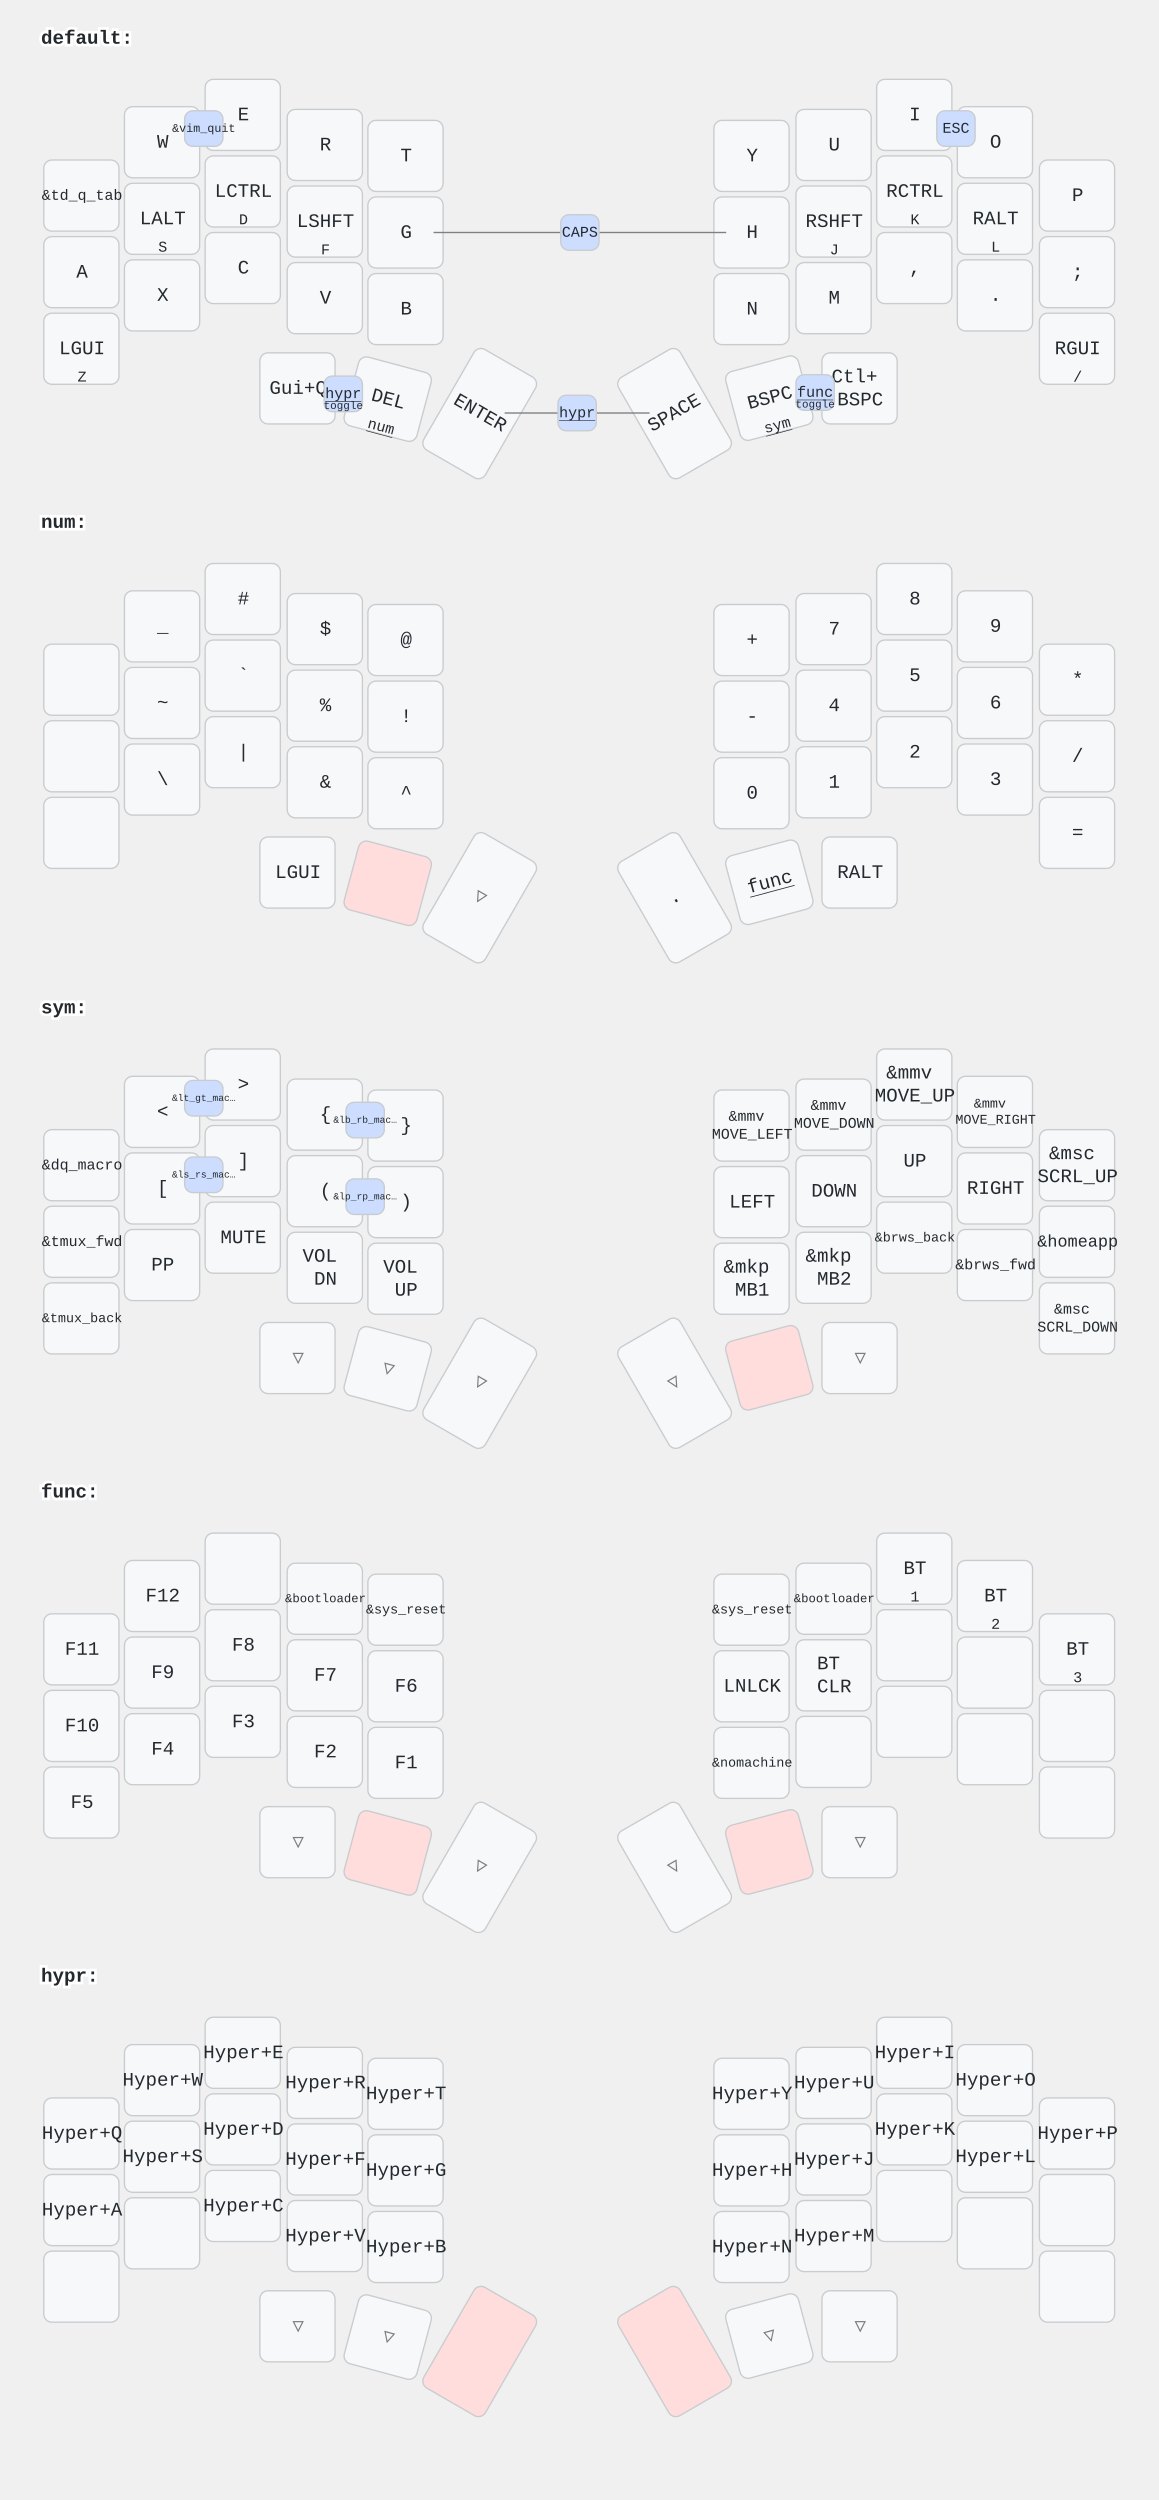
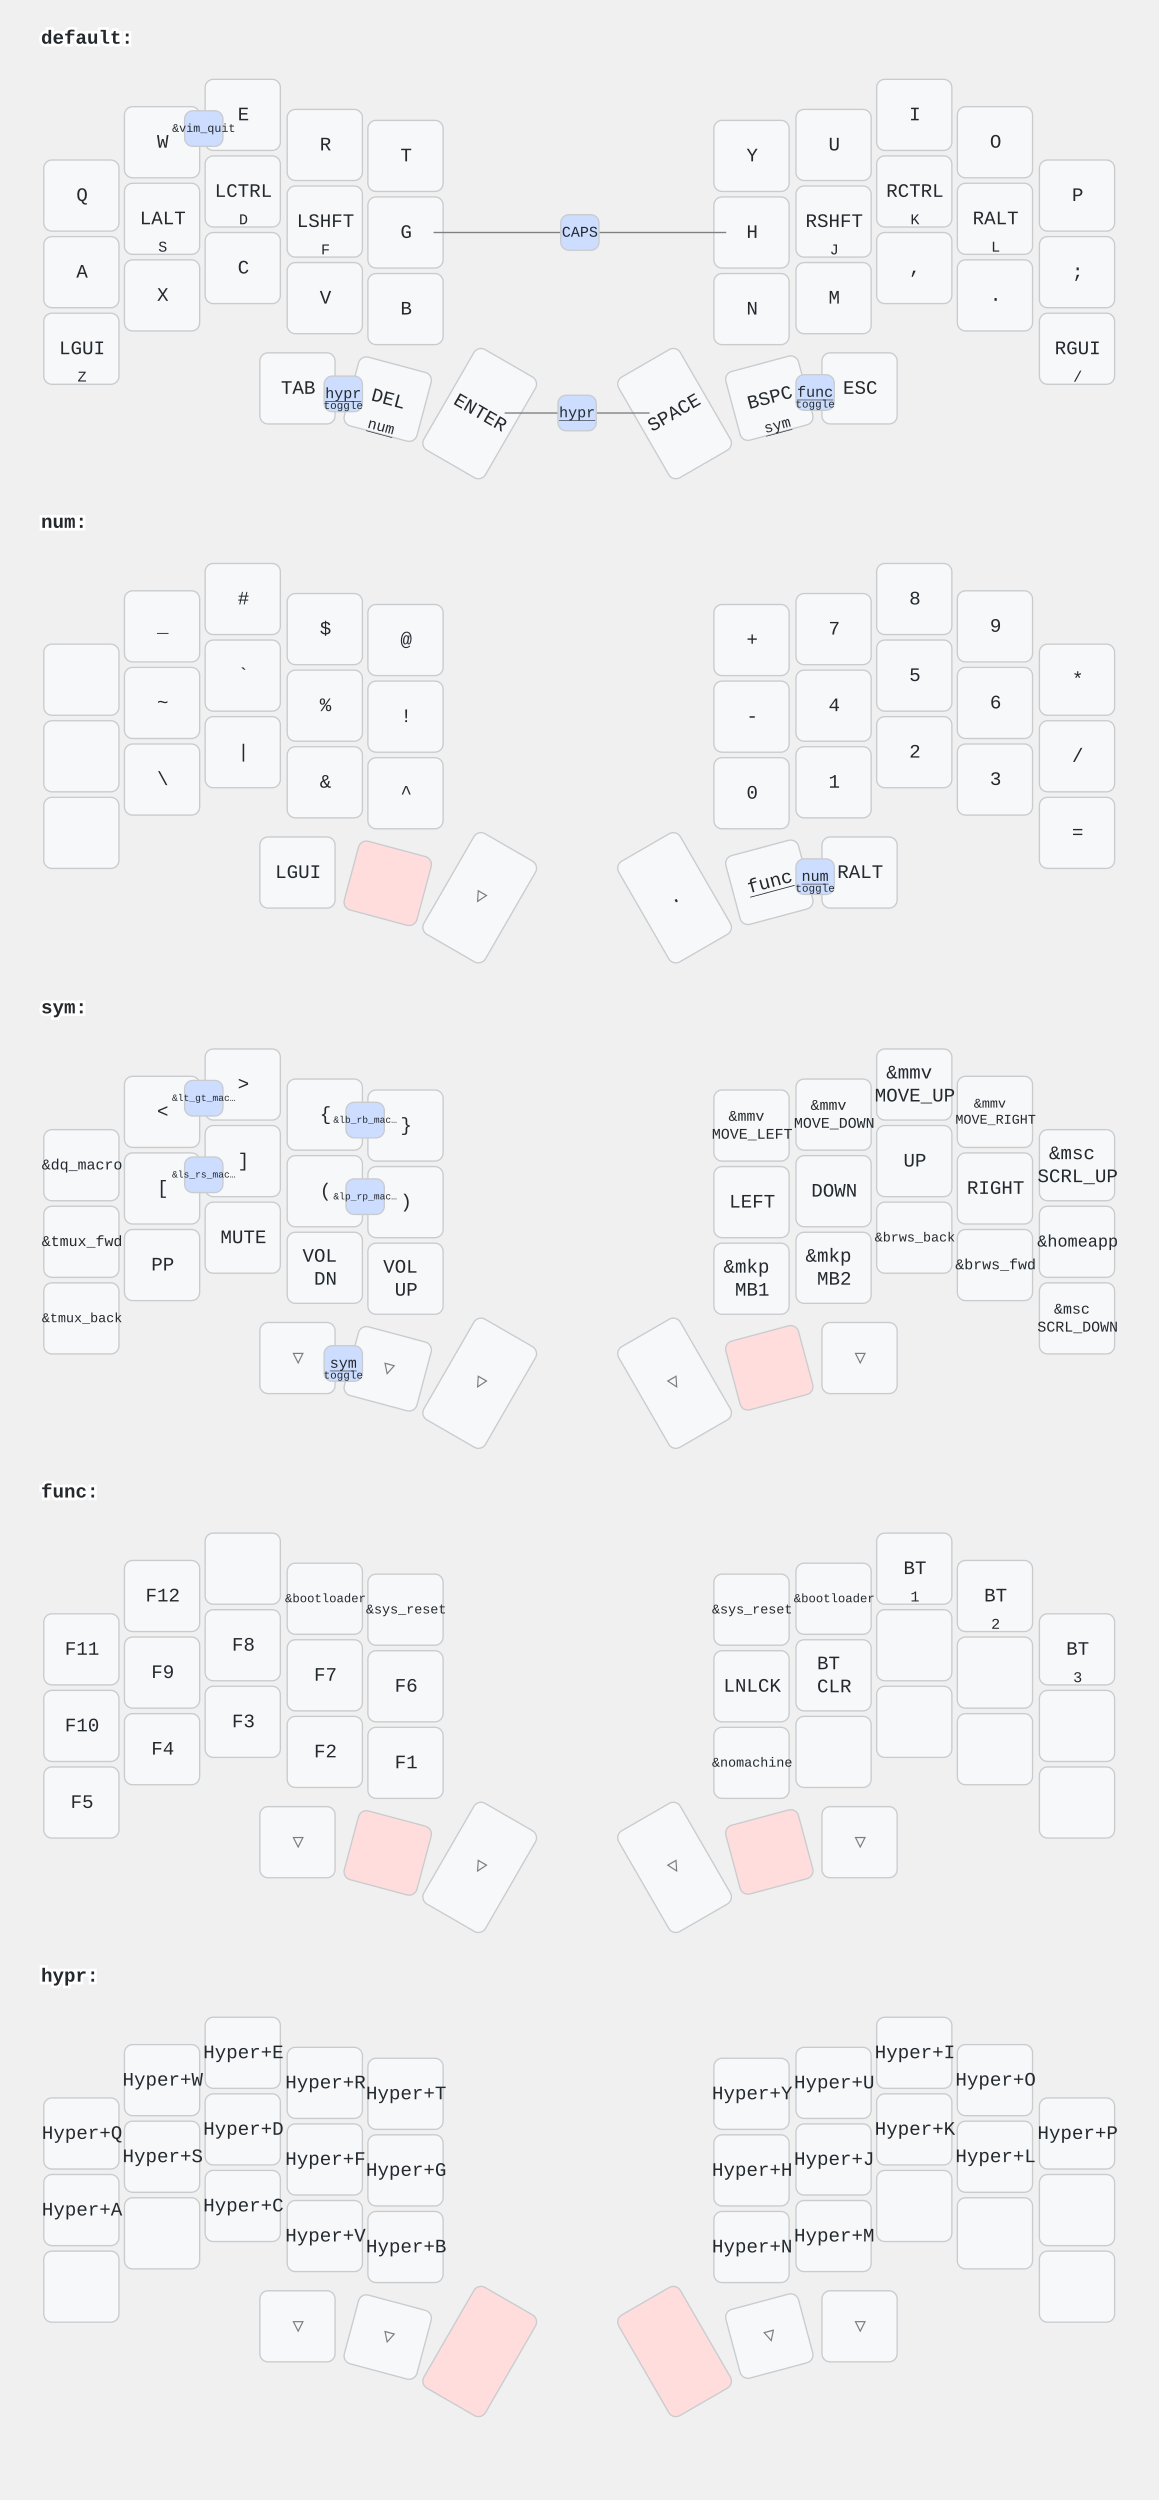
<svg xmlns="http://www.w3.org/2000/svg" width="847" height="1828" viewBox="0 0 847 1828" class="keymap">
  <style>/* inherit to force styles through use tags */
svg path {
    fill: inherit;
}

/* font and background color specifications */
svg.keymap {
    font-family: SFMono-Regular,Consolas,Liberation Mono,Menlo,monospace;
    font-size: 14px;
    font-kerning: normal;
    text-rendering: optimizeLegibility;
    fill: #24292e;
}

/* default key styling */
rect.key {
    fill: #f6f8fa;
}

rect.key, rect.combo {
    stroke: #c9cccf;
    stroke-width: 1;
}

/* default key side styling, only used is draw_key_sides is set */
rect.side {
    filter: brightness(90%);
}

/* color accent for combo boxes */
rect.combo, rect.combo-separate {
    fill: #cdf;
}

/* color accent for held keys */
rect.held, rect.combo.held {
    fill: #fdd;
}

/* color accent for ghost (optional) keys */
rect.ghost, rect.combo.ghost {
    stroke-dasharray: 4, 4;
    stroke-width: 2;
}

text {
    text-anchor: middle;
    dominant-baseline: middle;
}

/* styling for layer labels */
text.label {
    font-weight: bold;
    text-anchor: start;
    stroke: white;
    stroke-width: 4;
    paint-order: stroke;
}

/* styling for optional footer */
text.footer {
    text-anchor: end;
    dominant-baseline: auto;
    stroke: white;
    stroke-width: 4;
    paint-order: stroke;
}

/* styling for combo tap, and key non-tap label text */
text.combo, text.hold, text.shifted, text.left, text.right {
    font-size: 11px;
}

text.hold {
    text-anchor: middle;
    dominant-baseline: auto;
}

text.shifted {
    text-anchor: middle;
    dominant-baseline: hanging;
}

text.left {
    text-anchor: start;
}

text.right {
    text-anchor: end;
}

text.layer-activator {
    text-decoration: underline;
}

/* styling for hold/shifted label text in combo box */
text.combo.hold, text.combo.shifted, text.combo.left, text.combo.right {
    font-size: 8px;
}

/* lighter symbol for transparent keys */
text.trans {
    fill: #7b7e81;
}

/* styling for combo dendrons */
path.combo {
    stroke-width: 1;
    stroke: gray;
    fill: none;
}

/* Start Tabler Icons Cleanup */
/* cannot use height/width with glyphs */
.icon-tabler &gt; path {
    fill: inherit;
    stroke: inherit;
    stroke-width: 2;
}
/* hide tabler's default box */
.icon-tabler &gt; path[stroke="none"][fill="none"] {
    visibility: hidden;
}
/* End Tabler Icons Cleanup */
</style>
  <g transform="translate(30, 0)" class="layer-default">
    <text x="0" y="28" class="label" id="default">default:</text>
    <g transform="translate(0, 56)">
      <g transform="translate(30, 87)" class="key keypos-0">
        <rect rx="6" ry="6" x="-28" y="-26" width="55" height="52" class="key" />
-         <text x="0" y="0" class="key tap">
-           <tspan style="font-size: 78%">&amp;td_q_tab</tspan>
-         </text>
+         <text x="0" y="0" class="key tap">Q</text>
      </g>
      <g transform="translate(89, 48)" class="key keypos-1">
        <rect rx="6" ry="6" x="-28" y="-26" width="55" height="52" class="key" />
        <text x="0" y="0" class="key tap">W</text>
      </g>
      <g transform="translate(148, 28)" class="key keypos-2">
        <rect rx="6" ry="6" x="-28" y="-26" width="55" height="52" class="key" />
        <text x="0" y="0" class="key tap">E</text>
      </g>
      <g transform="translate(208, 50)" class="key keypos-3">
        <rect rx="6" ry="6" x="-28" y="-26" width="55" height="52" class="key" />
        <text x="0" y="0" class="key tap">R</text>
      </g>
      <g transform="translate(267, 58)" class="key keypos-4">
        <rect rx="6" ry="6" x="-28" y="-26" width="55" height="52" class="key" />
        <text x="0" y="0" class="key tap">T</text>
      </g>
      <g transform="translate(520, 58)" class="key keypos-5">
        <rect rx="6" ry="6" x="-28" y="-26" width="55" height="52" class="key" />
        <text x="0" y="0" class="key tap">Y</text>
      </g>
      <g transform="translate(580, 50)" class="key keypos-6">
        <rect rx="6" ry="6" x="-28" y="-26" width="55" height="52" class="key" />
        <text x="0" y="0" class="key tap">U</text>
      </g>
      <g transform="translate(639, 28)" class="key keypos-7">
        <rect rx="6" ry="6" x="-28" y="-26" width="55" height="52" class="key" />
        <text x="0" y="0" class="key tap">I</text>
      </g>
      <g transform="translate(698, 48)" class="key keypos-8">
        <rect rx="6" ry="6" x="-28" y="-26" width="55" height="52" class="key" />
        <text x="0" y="0" class="key tap">O</text>
      </g>
      <g transform="translate(758, 87)" class="key keypos-9">
        <rect rx="6" ry="6" x="-28" y="-26" width="55" height="52" class="key" />
        <text x="0" y="0" class="key tap">P</text>
      </g>
      <g transform="translate(30, 143)" class="key keypos-10">
        <rect rx="6" ry="6" x="-28" y="-26" width="55" height="52" class="key" />
        <text x="0" y="0" class="key tap">A</text>
      </g>
      <g transform="translate(89, 104)" class="key keypos-11">
        <rect rx="6" ry="6" x="-28" y="-26" width="55" height="52" class="key" />
        <text x="0" y="0" class="key tap">LALT</text>
        <text x="0" y="24" class="key hold">S</text>
      </g>
      <g transform="translate(148, 84)" class="key keypos-12">
        <rect rx="6" ry="6" x="-28" y="-26" width="55" height="52" class="key" />
        <text x="0" y="0" class="key tap">LCTRL</text>
        <text x="0" y="24" class="key hold">D</text>
      </g>
      <g transform="translate(208, 106)" class="key keypos-13">
        <rect rx="6" ry="6" x="-28" y="-26" width="55" height="52" class="key" />
        <text x="0" y="0" class="key tap">LSHFT</text>
        <text x="0" y="24" class="key hold">F</text>
      </g>
      <g transform="translate(267, 114)" class="key keypos-14">
        <rect rx="6" ry="6" x="-28" y="-26" width="55" height="52" class="key" />
        <text x="0" y="0" class="key tap">G</text>
      </g>
      <g transform="translate(520, 114)" class="key keypos-15">
        <rect rx="6" ry="6" x="-28" y="-26" width="55" height="52" class="key" />
        <text x="0" y="0" class="key tap">H</text>
      </g>
      <g transform="translate(580, 106)" class="key keypos-16">
        <rect rx="6" ry="6" x="-28" y="-26" width="55" height="52" class="key" />
        <text x="0" y="0" class="key tap">RSHFT</text>
        <text x="0" y="24" class="key hold">J</text>
      </g>
      <g transform="translate(639, 84)" class="key keypos-17">
        <rect rx="6" ry="6" x="-28" y="-26" width="55" height="52" class="key" />
        <text x="0" y="0" class="key tap">RCTRL</text>
        <text x="0" y="24" class="key hold">K</text>
      </g>
      <g transform="translate(698, 104)" class="key keypos-18">
        <rect rx="6" ry="6" x="-28" y="-26" width="55" height="52" class="key" />
        <text x="0" y="0" class="key tap">RALT</text>
        <text x="0" y="24" class="key hold">L</text>
      </g>
      <g transform="translate(758, 143)" class="key keypos-19">
        <rect rx="6" ry="6" x="-28" y="-26" width="55" height="52" class="key" />
        <text x="0" y="0" class="key tap">;</text>
      </g>
      <g transform="translate(30, 199)" class="key keypos-20">
        <rect rx="6" ry="6" x="-28" y="-26" width="55" height="52" class="key" />
        <text x="0" y="0" class="key tap">LGUI</text>
        <text x="0" y="24" class="key hold">Z</text>
      </g>
      <g transform="translate(89, 160)" class="key keypos-21">
        <rect rx="6" ry="6" x="-28" y="-26" width="55" height="52" class="key" />
        <text x="0" y="0" class="key tap">X</text>
      </g>
      <g transform="translate(148, 140)" class="key keypos-22">
        <rect rx="6" ry="6" x="-28" y="-26" width="55" height="52" class="key" />
        <text x="0" y="0" class="key tap">C</text>
      </g>
      <g transform="translate(208, 162)" class="key keypos-23">
        <rect rx="6" ry="6" x="-28" y="-26" width="55" height="52" class="key" />
        <text x="0" y="0" class="key tap">V</text>
      </g>
      <g transform="translate(267, 170)" class="key keypos-24">
        <rect rx="6" ry="6" x="-28" y="-26" width="55" height="52" class="key" />
        <text x="0" y="0" class="key tap">B</text>
      </g>
      <g transform="translate(520, 170)" class="key keypos-25">
        <rect rx="6" ry="6" x="-28" y="-26" width="55" height="52" class="key" />
        <text x="0" y="0" class="key tap">N</text>
      </g>
      <g transform="translate(580, 162)" class="key keypos-26">
        <rect rx="6" ry="6" x="-28" y="-26" width="55" height="52" class="key" />
        <text x="0" y="0" class="key tap">M</text>
      </g>
      <g transform="translate(639, 140)" class="key keypos-27">
        <rect rx="6" ry="6" x="-28" y="-26" width="55" height="52" class="key" />
        <text x="0" y="0" class="key tap">,</text>
      </g>
      <g transform="translate(698, 160)" class="key keypos-28">
        <rect rx="6" ry="6" x="-28" y="-26" width="55" height="52" class="key" />
        <text x="0" y="0" class="key tap">.</text>
      </g>
      <g transform="translate(758, 199)" class="key keypos-29">
        <rect rx="6" ry="6" x="-28" y="-26" width="55" height="52" class="key" />
        <text x="0" y="0" class="key tap">RGUI</text>
        <text x="0" y="24" class="key hold">/</text>
      </g>
      <g transform="translate(188, 228)" class="key keypos-30">
        <rect rx="6" ry="6" x="-28" y="-26" width="55" height="52" class="key" />
-         <text x="0" y="0" class="key tap">Gui+Q</text>
+         <text x="0" y="0" class="key tap">TAB</text>
      </g>
      <g transform="translate(254, 236) rotate(15.0)" class="key keypos-31">
        <rect rx="6" ry="6" x="-28" y="-26" width="55" height="52" class="key" />
        <text x="0" y="0" class="key tap">DEL</text>
        <a href="#num">
          <text x="0" y="24" class="key hold layer-activator">num</text>
        </a>
      </g>
      <g transform="translate(321, 246) rotate(30.0)" class="key keypos-32">
        <rect rx="6" ry="6" x="-26" y="-42" width="52" height="85" class="key" />
        <text x="0" y="0" class="key tap">ENTER</text>
      </g>
      <g transform="translate(463, 246) rotate(-30.0)" class="key keypos-33">
        <rect rx="6" ry="6" x="-26" y="-42" width="52" height="85" class="key" />
        <text x="0" y="0" class="key tap">SPACE</text>
      </g>
      <g transform="translate(533, 235) rotate(-15.0)" class="key keypos-34">
        <rect rx="6" ry="6" x="-28" y="-26" width="55" height="52" class="key" />
        <text x="0" y="0" class="key tap">BSPC</text>
        <a href="#sym">
          <text x="0" y="24" class="key hold layer-activator">sym</text>
        </a>
      </g>
      <g transform="translate(599, 228)" class="key keypos-35">
        <rect rx="6" ry="6" x="-28" y="-26" width="55" height="52" class="key" />
-         <text x="0" y="0" class="key tap">
-           <tspan x="0" dy="-0.6em">Ctl+</tspan>
-           <tspan x="0" dy="1.2em">BSPC</tspan>
-         </text>
+         <text x="0" y="0" class="key tap">ESC</text>
      </g>
      <g class="combo combopos-0">
        <rect rx="6" ry="6" x="105" y="25" width="28" height="26" class="combo" />
        <text x="119" y="38" class="combo tap">
          <tspan style="font-size: 78%">&amp;vim_quit</tspan>
        </text>
      </g>
      <g class="combo combopos-1">
        <path d="M392,246 l-53,0" class="combo" />
        <path d="M392,246 l53,0" class="combo" />
        <rect rx="6" ry="6" x="378" y="233" width="28" height="26" class="combo" />
        <a href="#hypr">
          <text x="392" y="246" class="combo tap layer-activator">hypr</text>
        </a>
      </g>
      <g class="combo combopos-2">
        <rect rx="6" ry="6" x="207" y="219" width="28" height="26" class="combo" />
        <a href="#hypr">
          <text x="221" y="232" class="combo tap layer-activator">hypr</text>
        </a>
        <text x="221" y="243" class="combo hold">toggle</text>
      </g>
      <g class="combo combopos-3">
        <rect rx="6" ry="6" x="552" y="218" width="28" height="26" class="combo" />
        <a href="#func">
          <text x="566" y="231" class="combo tap layer-activator">func</text>
        </a>
        <text x="566" y="242" class="combo hold">toggle</text>
      </g>
      <g class="combo combopos-4">
        <path d="M394,114 l-107,0" class="combo" />
        <path d="M394,114 l107,0" class="combo" />
        <rect rx="6" ry="6" x="380" y="101" width="28" height="26" class="combo" />
        <text x="394" y="114" class="combo tap">CAPS</text>
      </g>
-       <g class="combo combopos-5">
-         <rect rx="6" ry="6" x="655" y="25" width="28" height="26" class="combo" />
-         <text x="669" y="38" class="combo tap">ESC</text>
-       </g>
    </g>
  </g>
  <g transform="translate(30, 354)" class="layer-num">
    <text x="0" y="28" class="label" id="num">num:</text>
    <g transform="translate(0, 56)">
      <g transform="translate(30, 87)" class="key keypos-0">
        <rect rx="6" ry="6" x="-28" y="-26" width="55" height="52" class="key" />
      </g>
      <g transform="translate(89, 48)" class="key keypos-1">
        <rect rx="6" ry="6" x="-28" y="-26" width="55" height="52" class="key" />
        <text x="0" y="0" class="key tap">_</text>
      </g>
      <g transform="translate(148, 28)" class="key keypos-2">
        <rect rx="6" ry="6" x="-28" y="-26" width="55" height="52" class="key" />
        <text x="0" y="0" class="key tap">#</text>
      </g>
      <g transform="translate(208, 50)" class="key keypos-3">
        <rect rx="6" ry="6" x="-28" y="-26" width="55" height="52" class="key" />
        <text x="0" y="0" class="key tap">$</text>
      </g>
      <g transform="translate(267, 58)" class="key keypos-4">
        <rect rx="6" ry="6" x="-28" y="-26" width="55" height="52" class="key" />
        <text x="0" y="0" class="key tap">@</text>
      </g>
      <g transform="translate(520, 58)" class="key keypos-5">
        <rect rx="6" ry="6" x="-28" y="-26" width="55" height="52" class="key" />
        <text x="0" y="0" class="key tap">+</text>
      </g>
      <g transform="translate(580, 50)" class="key keypos-6">
        <rect rx="6" ry="6" x="-28" y="-26" width="55" height="52" class="key" />
        <text x="0" y="0" class="key tap">7</text>
      </g>
      <g transform="translate(639, 28)" class="key keypos-7">
        <rect rx="6" ry="6" x="-28" y="-26" width="55" height="52" class="key" />
        <text x="0" y="0" class="key tap">8</text>
      </g>
      <g transform="translate(698, 48)" class="key keypos-8">
        <rect rx="6" ry="6" x="-28" y="-26" width="55" height="52" class="key" />
        <text x="0" y="0" class="key tap">9</text>
      </g>
      <g transform="translate(758, 87)" class="key keypos-9">
        <rect rx="6" ry="6" x="-28" y="-26" width="55" height="52" class="key" />
        <text x="0" y="0" class="key tap">*</text>
      </g>
      <g transform="translate(30, 143)" class="key keypos-10">
        <rect rx="6" ry="6" x="-28" y="-26" width="55" height="52" class="key" />
      </g>
      <g transform="translate(89, 104)" class="key keypos-11">
        <rect rx="6" ry="6" x="-28" y="-26" width="55" height="52" class="key" />
        <text x="0" y="0" class="key tap">~</text>
      </g>
      <g transform="translate(148, 84)" class="key keypos-12">
        <rect rx="6" ry="6" x="-28" y="-26" width="55" height="52" class="key" />
        <text x="0" y="0" class="key tap">`</text>
      </g>
      <g transform="translate(208, 106)" class="key keypos-13">
        <rect rx="6" ry="6" x="-28" y="-26" width="55" height="52" class="key" />
        <text x="0" y="0" class="key tap">%</text>
      </g>
      <g transform="translate(267, 114)" class="key keypos-14">
        <rect rx="6" ry="6" x="-28" y="-26" width="55" height="52" class="key" />
        <text x="0" y="0" class="key tap">!</text>
      </g>
      <g transform="translate(520, 114)" class="key keypos-15">
        <rect rx="6" ry="6" x="-28" y="-26" width="55" height="52" class="key" />
        <text x="0" y="0" class="key tap">-</text>
      </g>
      <g transform="translate(580, 106)" class="key keypos-16">
        <rect rx="6" ry="6" x="-28" y="-26" width="55" height="52" class="key" />
        <text x="0" y="0" class="key tap">4</text>
      </g>
      <g transform="translate(639, 84)" class="key keypos-17">
        <rect rx="6" ry="6" x="-28" y="-26" width="55" height="52" class="key" />
        <text x="0" y="0" class="key tap">5</text>
      </g>
      <g transform="translate(698, 104)" class="key keypos-18">
        <rect rx="6" ry="6" x="-28" y="-26" width="55" height="52" class="key" />
        <text x="0" y="0" class="key tap">6</text>
      </g>
      <g transform="translate(758, 143)" class="key keypos-19">
        <rect rx="6" ry="6" x="-28" y="-26" width="55" height="52" class="key" />
        <text x="0" y="0" class="key tap">/</text>
      </g>
      <g transform="translate(30, 199)" class="key keypos-20">
        <rect rx="6" ry="6" x="-28" y="-26" width="55" height="52" class="key" />
      </g>
      <g transform="translate(89, 160)" class="key keypos-21">
        <rect rx="6" ry="6" x="-28" y="-26" width="55" height="52" class="key" />
        <text x="0" y="0" class="key tap">\</text>
      </g>
      <g transform="translate(148, 140)" class="key keypos-22">
        <rect rx="6" ry="6" x="-28" y="-26" width="55" height="52" class="key" />
        <text x="0" y="0" class="key tap">|</text>
      </g>
      <g transform="translate(208, 162)" class="key keypos-23">
        <rect rx="6" ry="6" x="-28" y="-26" width="55" height="52" class="key" />
        <text x="0" y="0" class="key tap">&amp;</text>
      </g>
      <g transform="translate(267, 170)" class="key keypos-24">
        <rect rx="6" ry="6" x="-28" y="-26" width="55" height="52" class="key" />
        <text x="0" y="0" class="key tap">^</text>
      </g>
      <g transform="translate(520, 170)" class="key keypos-25">
        <rect rx="6" ry="6" x="-28" y="-26" width="55" height="52" class="key" />
        <text x="0" y="0" class="key tap">0</text>
      </g>
      <g transform="translate(580, 162)" class="key keypos-26">
        <rect rx="6" ry="6" x="-28" y="-26" width="55" height="52" class="key" />
        <text x="0" y="0" class="key tap">1</text>
      </g>
      <g transform="translate(639, 140)" class="key keypos-27">
        <rect rx="6" ry="6" x="-28" y="-26" width="55" height="52" class="key" />
        <text x="0" y="0" class="key tap">2</text>
      </g>
      <g transform="translate(698, 160)" class="key keypos-28">
        <rect rx="6" ry="6" x="-28" y="-26" width="55" height="52" class="key" />
        <text x="0" y="0" class="key tap">3</text>
      </g>
      <g transform="translate(758, 199)" class="key keypos-29">
        <rect rx="6" ry="6" x="-28" y="-26" width="55" height="52" class="key" />
        <text x="0" y="0" class="key tap">=</text>
      </g>
      <g transform="translate(188, 228)" class="key keypos-30">
        <rect rx="6" ry="6" x="-28" y="-26" width="55" height="52" class="key" />
        <text x="0" y="0" class="key tap">LGUI</text>
      </g>
      <g transform="translate(254, 236) rotate(15.0)" class="key held keypos-31">
        <rect rx="6" ry="6" x="-28" y="-26" width="55" height="52" class="key held" />
      </g>
      <g transform="translate(321, 246) rotate(30.0)" class="key trans keypos-32">
        <rect rx="6" ry="6" x="-26" y="-42" width="52" height="85" class="key trans" />
        <text x="0" y="0" class="key trans tap">▽</text>
      </g>
      <g transform="translate(463, 246) rotate(-30.0)" class="key keypos-33">
        <rect rx="6" ry="6" x="-26" y="-42" width="52" height="85" class="key" />
        <text x="0" y="0" class="key tap">.</text>
      </g>
      <g transform="translate(533, 235) rotate(-15.0)" class="key keypos-34">
        <rect rx="6" ry="6" x="-28" y="-26" width="55" height="52" class="key" />
        <a href="#func">
          <text x="0" y="0" class="key tap layer-activator">func</text>
        </a>
      </g>
      <g transform="translate(599, 228)" class="key keypos-35">
        <rect rx="6" ry="6" x="-28" y="-26" width="55" height="52" class="key" />
        <text x="0" y="0" class="key tap">RALT</text>
      </g>
+       <g class="combo combopos-0">
+         <rect rx="6" ry="6" x="552" y="218" width="28" height="26" class="combo" />
+         <a href="#num">
+           <text x="566" y="231" class="combo tap layer-activator">num</text>
+         </a>
+         <text x="566" y="242" class="combo hold">toggle</text>
+       </g>
    </g>
  </g>
  <g transform="translate(30, 709)" class="layer-sym">
    <text x="0" y="28" class="label" id="sym">sym:</text>
    <g transform="translate(0, 56)">
      <g transform="translate(30, 87)" class="key keypos-0">
        <rect rx="6" ry="6" x="-28" y="-26" width="55" height="52" class="key" />
        <text x="0" y="0" class="key tap">
          <tspan style="font-size: 78%">&amp;dq_macro</tspan>
        </text>
      </g>
      <g transform="translate(89, 48)" class="key keypos-1">
        <rect rx="6" ry="6" x="-28" y="-26" width="55" height="52" class="key" />
        <text x="0" y="0" class="key tap">&lt;</text>
      </g>
      <g transform="translate(148, 28)" class="key keypos-2">
        <rect rx="6" ry="6" x="-28" y="-26" width="55" height="52" class="key" />
        <text x="0" y="0" class="key tap">&gt;</text>
      </g>
      <g transform="translate(208, 50)" class="key keypos-3">
        <rect rx="6" ry="6" x="-28" y="-26" width="55" height="52" class="key" />
        <text x="0" y="0" class="key tap">{</text>
      </g>
      <g transform="translate(267, 58)" class="key keypos-4">
        <rect rx="6" ry="6" x="-28" y="-26" width="55" height="52" class="key" />
        <text x="0" y="0" class="key tap">}</text>
      </g>
      <g transform="translate(520, 58)" class="key keypos-5">
        <rect rx="6" ry="6" x="-28" y="-26" width="55" height="52" class="key" />
        <text x="0" y="0" class="key tap">
          <tspan x="0" dy="-0.6em" style="font-size: 78%">&amp;mmv</tspan>
          <tspan x="0" dy="1.2em" style="font-size: 78%">MOVE_LEFT</tspan>
        </text>
      </g>
      <g transform="translate(580, 50)" class="key keypos-6">
        <rect rx="6" ry="6" x="-28" y="-26" width="55" height="52" class="key" />
        <text x="0" y="0" class="key tap">
          <tspan x="0" dy="-0.6em" style="font-size: 78%">&amp;mmv</tspan>
          <tspan x="0" dy="1.2em" style="font-size: 78%">MOVE_DOWN</tspan>
        </text>
      </g>
      <g transform="translate(639, 28)" class="key keypos-7">
        <rect rx="6" ry="6" x="-28" y="-26" width="55" height="52" class="key" />
        <text x="0" y="0" class="key tap">
          <tspan x="0" dy="-0.6em">&amp;mmv</tspan>
          <tspan x="0" dy="1.2em">MOVE_UP</tspan>
        </text>
      </g>
      <g transform="translate(698, 48)" class="key keypos-8">
        <rect rx="6" ry="6" x="-28" y="-26" width="55" height="52" class="key" />
        <text x="0" y="0" class="key tap">
          <tspan x="0" dy="-0.6em" style="font-size: 70%">&amp;mmv</tspan>
          <tspan x="0" dy="1.2em" style="font-size: 70%">MOVE_RIGHT</tspan>
        </text>
      </g>
      <g transform="translate(758, 87)" class="key keypos-9">
        <rect rx="6" ry="6" x="-28" y="-26" width="55" height="52" class="key" />
        <text x="0" y="0" class="key tap">
          <tspan x="0" dy="-0.6em">&amp;msc</tspan>
          <tspan x="0" dy="1.2em">SCRL_UP</tspan>
        </text>
      </g>
      <g transform="translate(30, 143)" class="key keypos-10">
        <rect rx="6" ry="6" x="-28" y="-26" width="55" height="52" class="key" />
        <text x="0" y="0" class="key tap">
          <tspan style="font-size: 78%">&amp;tmux_fwd</tspan>
        </text>
      </g>
      <g transform="translate(89, 104)" class="key keypos-11">
        <rect rx="6" ry="6" x="-28" y="-26" width="55" height="52" class="key" />
        <text x="0" y="0" class="key tap">[</text>
      </g>
      <g transform="translate(148, 84)" class="key keypos-12">
        <rect rx="6" ry="6" x="-28" y="-26" width="55" height="52" class="key" />
        <text x="0" y="0" class="key tap">]</text>
      </g>
      <g transform="translate(208, 106)" class="key keypos-13">
        <rect rx="6" ry="6" x="-28" y="-26" width="55" height="52" class="key" />
        <text x="0" y="0" class="key tap">(</text>
      </g>
      <g transform="translate(267, 114)" class="key keypos-14">
        <rect rx="6" ry="6" x="-28" y="-26" width="55" height="52" class="key" />
        <text x="0" y="0" class="key tap">)</text>
      </g>
      <g transform="translate(520, 114)" class="key keypos-15">
        <rect rx="6" ry="6" x="-28" y="-26" width="55" height="52" class="key" />
        <text x="0" y="0" class="key tap">LEFT</text>
      </g>
      <g transform="translate(580, 106)" class="key keypos-16">
        <rect rx="6" ry="6" x="-28" y="-26" width="55" height="52" class="key" />
        <text x="0" y="0" class="key tap">DOWN</text>
      </g>
      <g transform="translate(639, 84)" class="key keypos-17">
        <rect rx="6" ry="6" x="-28" y="-26" width="55" height="52" class="key" />
        <text x="0" y="0" class="key tap">UP</text>
      </g>
      <g transform="translate(698, 104)" class="key keypos-18">
        <rect rx="6" ry="6" x="-28" y="-26" width="55" height="52" class="key" />
        <text x="0" y="0" class="key tap">RIGHT</text>
      </g>
      <g transform="translate(758, 143)" class="key keypos-19">
        <rect rx="6" ry="6" x="-28" y="-26" width="55" height="52" class="key" />
        <text x="0" y="0" class="key tap">
          <tspan style="font-size: 88%">&amp;homeapp</tspan>
        </text>
      </g>
      <g transform="translate(30, 199)" class="key keypos-20">
        <rect rx="6" ry="6" x="-28" y="-26" width="55" height="52" class="key" />
        <text x="0" y="0" class="key tap">
          <tspan style="font-size: 70%">&amp;tmux_back</tspan>
        </text>
      </g>
      <g transform="translate(89, 160)" class="key keypos-21">
        <rect rx="6" ry="6" x="-28" y="-26" width="55" height="52" class="key" />
        <text x="0" y="0" class="key tap">PP</text>
      </g>
      <g transform="translate(148, 140)" class="key keypos-22">
        <rect rx="6" ry="6" x="-28" y="-26" width="55" height="52" class="key" />
        <text x="0" y="0" class="key tap">MUTE</text>
      </g>
      <g transform="translate(208, 162)" class="key keypos-23">
        <rect rx="6" ry="6" x="-28" y="-26" width="55" height="52" class="key" />
        <text x="0" y="0" class="key tap">
          <tspan x="0" dy="-0.6em">VOL</tspan>
          <tspan x="0" dy="1.2em">DN</tspan>
        </text>
      </g>
      <g transform="translate(267, 170)" class="key keypos-24">
        <rect rx="6" ry="6" x="-28" y="-26" width="55" height="52" class="key" />
        <text x="0" y="0" class="key tap">
          <tspan x="0" dy="-0.6em">VOL</tspan>
          <tspan x="0" dy="1.2em">UP</tspan>
        </text>
      </g>
      <g transform="translate(520, 170)" class="key keypos-25">
        <rect rx="6" ry="6" x="-28" y="-26" width="55" height="52" class="key" />
        <text x="0" y="0" class="key tap">
          <tspan x="0" dy="-0.6em">&amp;mkp</tspan>
          <tspan x="0" dy="1.2em">MB1</tspan>
        </text>
      </g>
      <g transform="translate(580, 162)" class="key keypos-26">
        <rect rx="6" ry="6" x="-28" y="-26" width="55" height="52" class="key" />
        <text x="0" y="0" class="key tap">
          <tspan x="0" dy="-0.6em">&amp;mkp</tspan>
          <tspan x="0" dy="1.2em">MB2</tspan>
        </text>
      </g>
      <g transform="translate(639, 140)" class="key keypos-27">
        <rect rx="6" ry="6" x="-28" y="-26" width="55" height="52" class="key" />
        <text x="0" y="0" class="key tap">
          <tspan style="font-size: 70%">&amp;brws_back</tspan>
        </text>
      </g>
      <g transform="translate(698, 160)" class="key keypos-28">
        <rect rx="6" ry="6" x="-28" y="-26" width="55" height="52" class="key" />
        <text x="0" y="0" class="key tap">
          <tspan style="font-size: 78%">&amp;brws_fwd</tspan>
        </text>
      </g>
      <g transform="translate(758, 199)" class="key keypos-29">
        <rect rx="6" ry="6" x="-28" y="-26" width="55" height="52" class="key" />
        <text x="0" y="0" class="key tap">
          <tspan x="0" dy="-0.6em" style="font-size: 78%">&amp;msc</tspan>
          <tspan x="0" dy="1.2em" style="font-size: 78%">SCRL_DOWN</tspan>
        </text>
      </g>
      <g transform="translate(188, 228)" class="key trans keypos-30">
        <rect rx="6" ry="6" x="-28" y="-26" width="55" height="52" class="key trans" />
        <text x="0" y="0" class="key trans tap">▽</text>
      </g>
      <g transform="translate(254, 236) rotate(15.0)" class="key trans keypos-31">
        <rect rx="6" ry="6" x="-28" y="-26" width="55" height="52" class="key trans" />
        <text x="0" y="0" class="key trans tap">▽</text>
      </g>
      <g transform="translate(321, 246) rotate(30.0)" class="key trans keypos-32">
        <rect rx="6" ry="6" x="-26" y="-42" width="52" height="85" class="key trans" />
        <text x="0" y="0" class="key trans tap">▽</text>
      </g>
      <g transform="translate(463, 246) rotate(-30.0)" class="key trans keypos-33">
        <rect rx="6" ry="6" x="-26" y="-42" width="52" height="85" class="key trans" />
        <text x="0" y="0" class="key trans tap">▽</text>
      </g>
      <g transform="translate(533, 235) rotate(-15.0)" class="key held keypos-34">
        <rect rx="6" ry="6" x="-28" y="-26" width="55" height="52" class="key held" />
      </g>
      <g transform="translate(599, 228)" class="key trans keypos-35">
        <rect rx="6" ry="6" x="-28" y="-26" width="55" height="52" class="key trans" />
        <text x="0" y="0" class="key trans tap">▽</text>
      </g>
      <g class="combo combopos-0">
+         <rect rx="6" ry="6" x="207" y="219" width="28" height="26" class="combo" />
+         <a href="#sym">
+           <text x="221" y="232" class="combo tap layer-activator">sym</text>
+         </a>
+         <text x="221" y="243" class="combo hold">toggle</text>
+       </g>
+       <g class="combo combopos-1">
        <rect rx="6" ry="6" x="105" y="25" width="28" height="26" class="combo" />
        <text x="119" y="38" class="combo tap">
          <tspan style="font-size: 64%">&amp;lt_gt_mac…</tspan>
        </text>
      </g>
-       <g class="combo combopos-1">
+       <g class="combo combopos-2">
        <rect rx="6" ry="6" x="223" y="41" width="28" height="26" class="combo" />
        <text x="237" y="54" class="combo tap">
          <tspan style="font-size: 64%">&amp;lb_rb_mac…</tspan>
        </text>
      </g>
-       <g class="combo combopos-2">
+       <g class="combo combopos-3">
        <rect rx="6" ry="6" x="223" y="97" width="28" height="26" class="combo" />
        <text x="237" y="110" class="combo tap">
          <tspan style="font-size: 64%">&amp;lp_rp_mac…</tspan>
        </text>
      </g>
-       <g class="combo combopos-3">
+       <g class="combo combopos-4">
        <rect rx="6" ry="6" x="105" y="81" width="28" height="26" class="combo" />
        <text x="119" y="94" class="combo tap">
          <tspan style="font-size: 64%">&amp;ls_rs_mac…</tspan>
        </text>
      </g>
    </g>
  </g>
  <g transform="translate(30, 1063)" class="layer-func">
    <text x="0" y="28" class="label" id="func">func:</text>
    <g transform="translate(0, 56)">
      <g transform="translate(30, 87)" class="key keypos-0">
        <rect rx="6" ry="6" x="-28" y="-26" width="55" height="52" class="key" />
        <text x="0" y="0" class="key tap">F11</text>
      </g>
      <g transform="translate(89, 48)" class="key keypos-1">
        <rect rx="6" ry="6" x="-28" y="-26" width="55" height="52" class="key" />
        <text x="0" y="0" class="key tap">F12</text>
      </g>
      <g transform="translate(148, 28)" class="key keypos-2">
        <rect rx="6" ry="6" x="-28" y="-26" width="55" height="52" class="key" />
      </g>
      <g transform="translate(208, 50)" class="key keypos-3">
        <rect rx="6" ry="6" x="-28" y="-26" width="55" height="52" class="key" />
        <text x="0" y="0" class="key tap">
          <tspan style="font-size: 64%">&amp;bootloader</tspan>
        </text>
      </g>
      <g transform="translate(267, 58)" class="key keypos-4">
        <rect rx="6" ry="6" x="-28" y="-26" width="55" height="52" class="key" />
        <text x="0" y="0" class="key tap">
          <tspan style="font-size: 70%">&amp;sys_reset</tspan>
        </text>
      </g>
      <g transform="translate(520, 58)" class="key keypos-5">
        <rect rx="6" ry="6" x="-28" y="-26" width="55" height="52" class="key" />
        <text x="0" y="0" class="key tap">
          <tspan style="font-size: 70%">&amp;sys_reset</tspan>
        </text>
      </g>
      <g transform="translate(580, 50)" class="key keypos-6">
        <rect rx="6" ry="6" x="-28" y="-26" width="55" height="52" class="key" />
        <text x="0" y="0" class="key tap">
          <tspan style="font-size: 64%">&amp;bootloader</tspan>
        </text>
      </g>
      <g transform="translate(639, 28)" class="key keypos-7">
        <rect rx="6" ry="6" x="-28" y="-26" width="55" height="52" class="key" />
        <text x="0" y="0" class="key tap">BT</text>
        <text x="0" y="24" class="key hold">1</text>
      </g>
      <g transform="translate(698, 48)" class="key keypos-8">
        <rect rx="6" ry="6" x="-28" y="-26" width="55" height="52" class="key" />
        <text x="0" y="0" class="key tap">BT</text>
        <text x="0" y="24" class="key hold">2</text>
      </g>
      <g transform="translate(758, 87)" class="key keypos-9">
        <rect rx="6" ry="6" x="-28" y="-26" width="55" height="52" class="key" />
        <text x="0" y="0" class="key tap">BT</text>
        <text x="0" y="24" class="key hold">3</text>
      </g>
      <g transform="translate(30, 143)" class="key keypos-10">
        <rect rx="6" ry="6" x="-28" y="-26" width="55" height="52" class="key" />
        <text x="0" y="0" class="key tap">F10</text>
      </g>
      <g transform="translate(89, 104)" class="key keypos-11">
        <rect rx="6" ry="6" x="-28" y="-26" width="55" height="52" class="key" />
        <text x="0" y="0" class="key tap">F9</text>
      </g>
      <g transform="translate(148, 84)" class="key keypos-12">
        <rect rx="6" ry="6" x="-28" y="-26" width="55" height="52" class="key" />
        <text x="0" y="0" class="key tap">F8</text>
      </g>
      <g transform="translate(208, 106)" class="key keypos-13">
        <rect rx="6" ry="6" x="-28" y="-26" width="55" height="52" class="key" />
        <text x="0" y="0" class="key tap">F7</text>
      </g>
      <g transform="translate(267, 114)" class="key keypos-14">
        <rect rx="6" ry="6" x="-28" y="-26" width="55" height="52" class="key" />
        <text x="0" y="0" class="key tap">F6</text>
      </g>
      <g transform="translate(520, 114)" class="key keypos-15">
        <rect rx="6" ry="6" x="-28" y="-26" width="55" height="52" class="key" />
        <text x="0" y="0" class="key tap">LNLCK</text>
      </g>
      <g transform="translate(580, 106)" class="key keypos-16">
        <rect rx="6" ry="6" x="-28" y="-26" width="55" height="52" class="key" />
        <text x="0" y="0" class="key tap">
          <tspan x="0" dy="-0.6em">BT</tspan>
          <tspan x="0" dy="1.2em">CLR</tspan>
        </text>
      </g>
      <g transform="translate(639, 84)" class="key keypos-17">
        <rect rx="6" ry="6" x="-28" y="-26" width="55" height="52" class="key" />
      </g>
      <g transform="translate(698, 104)" class="key keypos-18">
        <rect rx="6" ry="6" x="-28" y="-26" width="55" height="52" class="key" />
      </g>
      <g transform="translate(758, 143)" class="key keypos-19">
        <rect rx="6" ry="6" x="-28" y="-26" width="55" height="52" class="key" />
      </g>
      <g transform="translate(30, 199)" class="key keypos-20">
        <rect rx="6" ry="6" x="-28" y="-26" width="55" height="52" class="key" />
        <text x="0" y="0" class="key tap">F5</text>
      </g>
      <g transform="translate(89, 160)" class="key keypos-21">
        <rect rx="6" ry="6" x="-28" y="-26" width="55" height="52" class="key" />
        <text x="0" y="0" class="key tap">F4</text>
      </g>
      <g transform="translate(148, 140)" class="key keypos-22">
        <rect rx="6" ry="6" x="-28" y="-26" width="55" height="52" class="key" />
        <text x="0" y="0" class="key tap">F3</text>
      </g>
      <g transform="translate(208, 162)" class="key keypos-23">
        <rect rx="6" ry="6" x="-28" y="-26" width="55" height="52" class="key" />
        <text x="0" y="0" class="key tap">F2</text>
      </g>
      <g transform="translate(267, 170)" class="key keypos-24">
        <rect rx="6" ry="6" x="-28" y="-26" width="55" height="52" class="key" />
        <text x="0" y="0" class="key tap">F1</text>
      </g>
      <g transform="translate(520, 170)" class="key keypos-25">
        <rect rx="6" ry="6" x="-28" y="-26" width="55" height="52" class="key" />
        <text x="0" y="0" class="key tap">
          <tspan style="font-size: 70%">&amp;nomachine</tspan>
        </text>
      </g>
      <g transform="translate(580, 162)" class="key keypos-26">
        <rect rx="6" ry="6" x="-28" y="-26" width="55" height="52" class="key" />
      </g>
      <g transform="translate(639, 140)" class="key keypos-27">
        <rect rx="6" ry="6" x="-28" y="-26" width="55" height="52" class="key" />
      </g>
      <g transform="translate(698, 160)" class="key keypos-28">
        <rect rx="6" ry="6" x="-28" y="-26" width="55" height="52" class="key" />
      </g>
      <g transform="translate(758, 199)" class="key keypos-29">
        <rect rx="6" ry="6" x="-28" y="-26" width="55" height="52" class="key" />
      </g>
      <g transform="translate(188, 228)" class="key trans keypos-30">
        <rect rx="6" ry="6" x="-28" y="-26" width="55" height="52" class="key trans" />
        <text x="0" y="0" class="key trans tap">▽</text>
      </g>
      <g transform="translate(254, 236) rotate(15.0)" class="key held keypos-31">
        <rect rx="6" ry="6" x="-28" y="-26" width="55" height="52" class="key held" />
      </g>
      <g transform="translate(321, 246) rotate(30.0)" class="key trans keypos-32">
        <rect rx="6" ry="6" x="-26" y="-42" width="52" height="85" class="key trans" />
        <text x="0" y="0" class="key trans tap">▽</text>
      </g>
      <g transform="translate(463, 246) rotate(-30.0)" class="key trans keypos-33">
        <rect rx="6" ry="6" x="-26" y="-42" width="52" height="85" class="key trans" />
        <text x="0" y="0" class="key trans tap">▽</text>
      </g>
      <g transform="translate(533, 235) rotate(-15.0)" class="key held keypos-34">
        <rect rx="6" ry="6" x="-28" y="-26" width="55" height="52" class="key held" />
      </g>
      <g transform="translate(599, 228)" class="key trans keypos-35">
        <rect rx="6" ry="6" x="-28" y="-26" width="55" height="52" class="key trans" />
        <text x="0" y="0" class="key trans tap">▽</text>
      </g>
    </g>
  </g>
  <g transform="translate(30, 1417)" class="layer-hypr">
    <text x="0" y="28" class="label" id="hypr">hypr:</text>
    <g transform="translate(0, 56)">
      <g transform="translate(30, 87)" class="key keypos-0">
        <rect rx="6" ry="6" x="-28" y="-26" width="55" height="52" class="key" />
        <text x="0" y="0" class="key tap">Hyper+Q</text>
      </g>
      <g transform="translate(89, 48)" class="key keypos-1">
        <rect rx="6" ry="6" x="-28" y="-26" width="55" height="52" class="key" />
        <text x="0" y="0" class="key tap">Hyper+W</text>
      </g>
      <g transform="translate(148, 28)" class="key keypos-2">
        <rect rx="6" ry="6" x="-28" y="-26" width="55" height="52" class="key" />
        <text x="0" y="0" class="key tap">Hyper+E</text>
      </g>
      <g transform="translate(208, 50)" class="key keypos-3">
        <rect rx="6" ry="6" x="-28" y="-26" width="55" height="52" class="key" />
        <text x="0" y="0" class="key tap">Hyper+R</text>
      </g>
      <g transform="translate(267, 58)" class="key keypos-4">
        <rect rx="6" ry="6" x="-28" y="-26" width="55" height="52" class="key" />
        <text x="0" y="0" class="key tap">Hyper+T</text>
      </g>
      <g transform="translate(520, 58)" class="key keypos-5">
        <rect rx="6" ry="6" x="-28" y="-26" width="55" height="52" class="key" />
        <text x="0" y="0" class="key tap">Hyper+Y</text>
      </g>
      <g transform="translate(580, 50)" class="key keypos-6">
        <rect rx="6" ry="6" x="-28" y="-26" width="55" height="52" class="key" />
        <text x="0" y="0" class="key tap">Hyper+U</text>
      </g>
      <g transform="translate(639, 28)" class="key keypos-7">
        <rect rx="6" ry="6" x="-28" y="-26" width="55" height="52" class="key" />
        <text x="0" y="0" class="key tap">Hyper+I</text>
      </g>
      <g transform="translate(698, 48)" class="key keypos-8">
        <rect rx="6" ry="6" x="-28" y="-26" width="55" height="52" class="key" />
        <text x="0" y="0" class="key tap">Hyper+O</text>
      </g>
      <g transform="translate(758, 87)" class="key keypos-9">
        <rect rx="6" ry="6" x="-28" y="-26" width="55" height="52" class="key" />
        <text x="0" y="0" class="key tap">Hyper+P</text>
      </g>
      <g transform="translate(30, 143)" class="key keypos-10">
        <rect rx="6" ry="6" x="-28" y="-26" width="55" height="52" class="key" />
        <text x="0" y="0" class="key tap">Hyper+A</text>
      </g>
      <g transform="translate(89, 104)" class="key keypos-11">
        <rect rx="6" ry="6" x="-28" y="-26" width="55" height="52" class="key" />
        <text x="0" y="0" class="key tap">Hyper+S</text>
      </g>
      <g transform="translate(148, 84)" class="key keypos-12">
        <rect rx="6" ry="6" x="-28" y="-26" width="55" height="52" class="key" />
        <text x="0" y="0" class="key tap">Hyper+D</text>
      </g>
      <g transform="translate(208, 106)" class="key keypos-13">
        <rect rx="6" ry="6" x="-28" y="-26" width="55" height="52" class="key" />
        <text x="0" y="0" class="key tap">Hyper+F</text>
      </g>
      <g transform="translate(267, 114)" class="key keypos-14">
        <rect rx="6" ry="6" x="-28" y="-26" width="55" height="52" class="key" />
        <text x="0" y="0" class="key tap">Hyper+G</text>
      </g>
      <g transform="translate(520, 114)" class="key keypos-15">
        <rect rx="6" ry="6" x="-28" y="-26" width="55" height="52" class="key" />
        <text x="0" y="0" class="key tap">Hyper+H</text>
      </g>
      <g transform="translate(580, 106)" class="key keypos-16">
        <rect rx="6" ry="6" x="-28" y="-26" width="55" height="52" class="key" />
        <text x="0" y="0" class="key tap">Hyper+J</text>
      </g>
      <g transform="translate(639, 84)" class="key keypos-17">
        <rect rx="6" ry="6" x="-28" y="-26" width="55" height="52" class="key" />
        <text x="0" y="0" class="key tap">Hyper+K</text>
      </g>
      <g transform="translate(698, 104)" class="key keypos-18">
        <rect rx="6" ry="6" x="-28" y="-26" width="55" height="52" class="key" />
        <text x="0" y="0" class="key tap">Hyper+L</text>
      </g>
      <g transform="translate(758, 143)" class="key keypos-19">
        <rect rx="6" ry="6" x="-28" y="-26" width="55" height="52" class="key" />
      </g>
      <g transform="translate(30, 199)" class="key keypos-20">
        <rect rx="6" ry="6" x="-28" y="-26" width="55" height="52" class="key" />
      </g>
      <g transform="translate(89, 160)" class="key keypos-21">
        <rect rx="6" ry="6" x="-28" y="-26" width="55" height="52" class="key" />
      </g>
      <g transform="translate(148, 140)" class="key keypos-22">
        <rect rx="6" ry="6" x="-28" y="-26" width="55" height="52" class="key" />
        <text x="0" y="0" class="key tap">Hyper+C</text>
      </g>
      <g transform="translate(208, 162)" class="key keypos-23">
        <rect rx="6" ry="6" x="-28" y="-26" width="55" height="52" class="key" />
        <text x="0" y="0" class="key tap">Hyper+V</text>
      </g>
      <g transform="translate(267, 170)" class="key keypos-24">
        <rect rx="6" ry="6" x="-28" y="-26" width="55" height="52" class="key" />
        <text x="0" y="0" class="key tap">Hyper+B</text>
      </g>
      <g transform="translate(520, 170)" class="key keypos-25">
        <rect rx="6" ry="6" x="-28" y="-26" width="55" height="52" class="key" />
        <text x="0" y="0" class="key tap">Hyper+N</text>
      </g>
      <g transform="translate(580, 162)" class="key keypos-26">
        <rect rx="6" ry="6" x="-28" y="-26" width="55" height="52" class="key" />
        <text x="0" y="0" class="key tap">Hyper+M</text>
      </g>
      <g transform="translate(639, 140)" class="key keypos-27">
        <rect rx="6" ry="6" x="-28" y="-26" width="55" height="52" class="key" />
      </g>
      <g transform="translate(698, 160)" class="key keypos-28">
        <rect rx="6" ry="6" x="-28" y="-26" width="55" height="52" class="key" />
      </g>
      <g transform="translate(758, 199)" class="key keypos-29">
        <rect rx="6" ry="6" x="-28" y="-26" width="55" height="52" class="key" />
      </g>
      <g transform="translate(188, 228)" class="key trans keypos-30">
        <rect rx="6" ry="6" x="-28" y="-26" width="55" height="52" class="key trans" />
        <text x="0" y="0" class="key trans tap">▽</text>
      </g>
      <g transform="translate(254, 236) rotate(15.0)" class="key trans keypos-31">
        <rect rx="6" ry="6" x="-28" y="-26" width="55" height="52" class="key trans" />
        <text x="0" y="0" class="key trans tap">▽</text>
      </g>
      <g transform="translate(321, 246) rotate(30.0)" class="key held keypos-32">
        <rect rx="6" ry="6" x="-26" y="-42" width="52" height="85" class="key held" />
      </g>
      <g transform="translate(463, 246) rotate(-30.0)" class="key held keypos-33">
        <rect rx="6" ry="6" x="-26" y="-42" width="52" height="85" class="key held" />
      </g>
      <g transform="translate(533, 235) rotate(-15.0)" class="key trans keypos-34">
        <rect rx="6" ry="6" x="-28" y="-26" width="55" height="52" class="key trans" />
        <text x="0" y="0" class="key trans tap">▽</text>
      </g>
      <g transform="translate(599, 228)" class="key trans keypos-35">
        <rect rx="6" ry="6" x="-28" y="-26" width="55" height="52" class="key trans" />
        <text x="0" y="0" class="key trans tap">▽</text>
      </g>
    </g>
  </g>
</svg>
